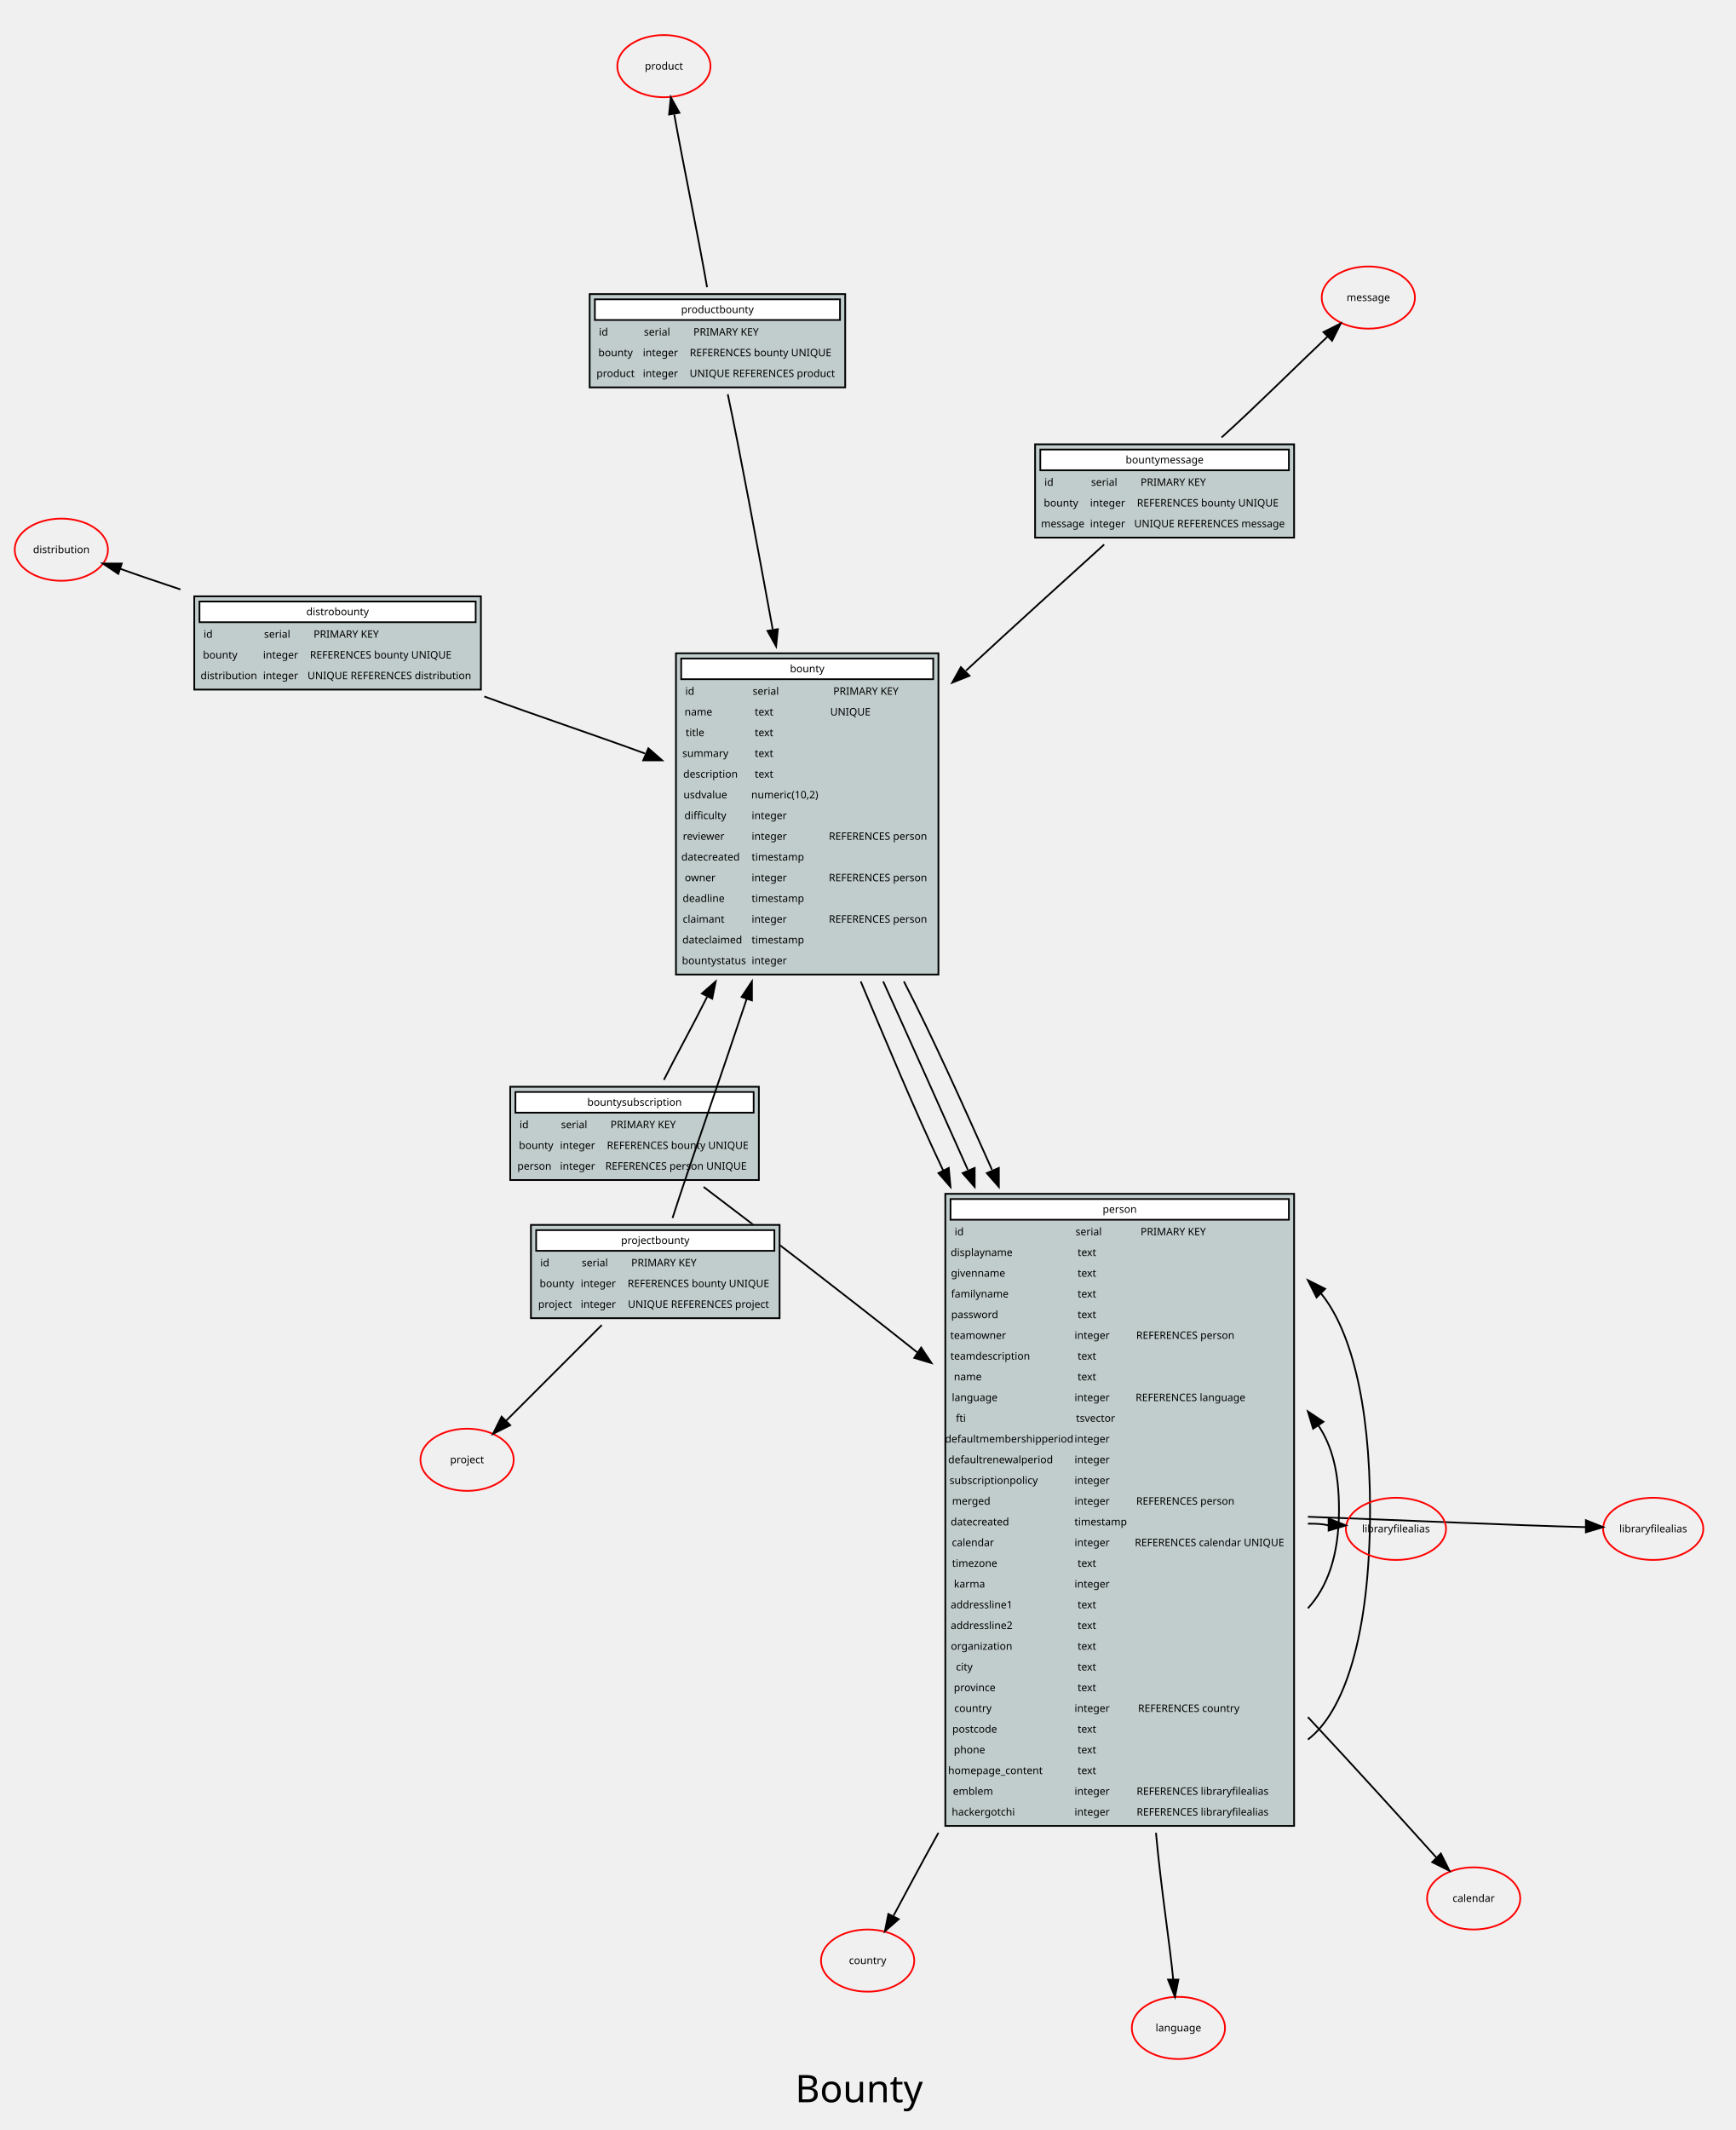
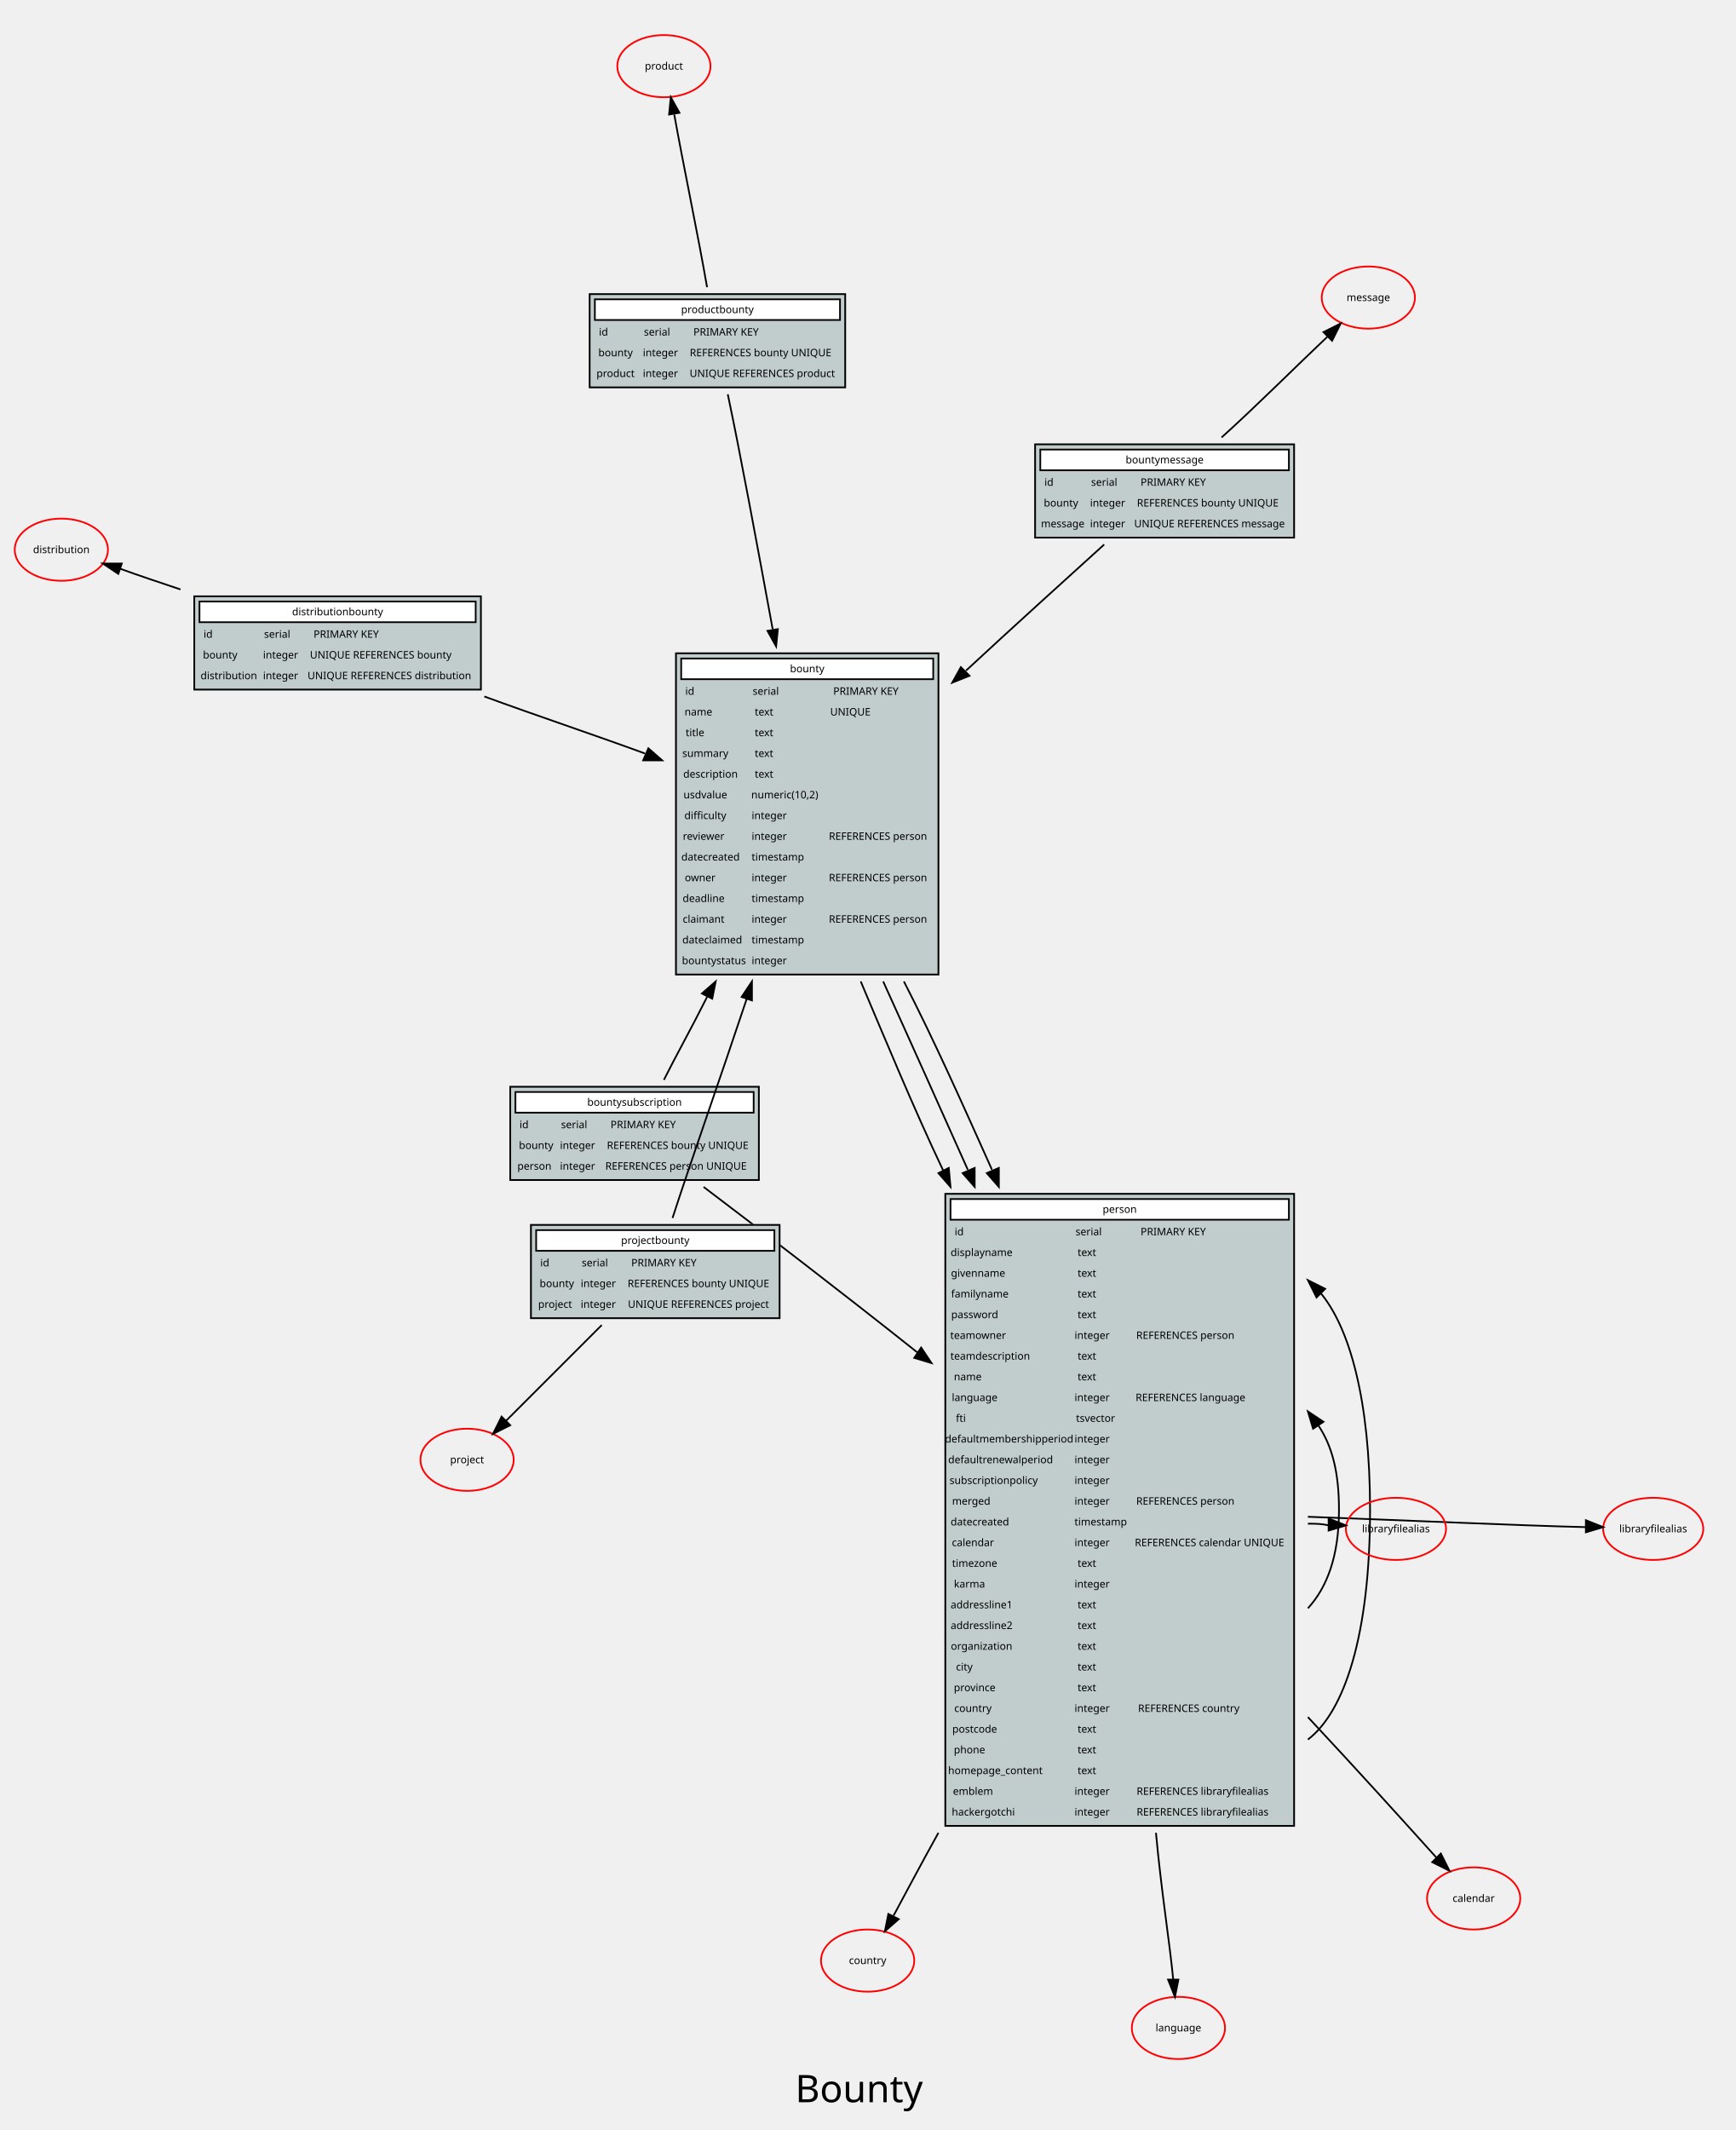
<svg xmlns="http://www.w3.org/2000/svg" width="436px" height="535px" viewBox="-1 -1 435 534">
  <g id="graph0" class="graph" transform="scale(0.432947)" style="font-family:Times-Roman;font-size:14.00;">
    <text text-anchor="middle" style="font-size:22.00;" x="495" y="1215">Bounty</text>
    <g id="node1" class="node">
      <polygon style="fill:#c1cdcc;stroke:#c1cdcc;" points="389,562 389,376 541,376 541,562 389,562" />
      <polygon style="fill:white;stroke:white;" points="392,391 392,379 538,379 538,391 392,391" />
      <text text-anchor="middle" style="font-size:6.00;" x="465" y="387">bounty</text>
      <polygon style="fill:none;stroke:black;" points="392,391 392,379 538,379 538,391 392,391" />
      <text text-anchor="middle" style="font-size:6.00;" x="397" y="400">id</text>
      <text text-anchor="middle" style="font-size:6.00;" x="441" y="400">serial</text>
      <text text-anchor="middle" style="font-size:6.00;" x="499" y="400"> PRIMARY KEY </text>
      <text text-anchor="middle" style="font-size:6.00;" x="402" y="412">name</text>
      <text text-anchor="middle" style="font-size:6.00;" x="440" y="412">text</text>
      <text text-anchor="middle" style="font-size:6.00;" x="490" y="412"> UNIQUE </text>
      <text text-anchor="middle" style="font-size:6.00;" x="400" y="424">title</text>
      <text text-anchor="middle" style="font-size:6.00;" x="440" y="424">text</text>
      <text text-anchor="middle" style="font-size:6.00;" x="406" y="436">summary</text>
      <text text-anchor="middle" style="font-size:6.00;" x="440" y="436">text</text>
      <text text-anchor="middle" style="font-size:6.00;" x="409" y="448">description</text>
      <text text-anchor="middle" style="font-size:6.00;" x="440" y="448">text</text>
      <text text-anchor="middle" style="font-size:6.00;" x="406" y="460">usdvalue</text>
      <text text-anchor="middle" style="font-size:6.00;" x="452" y="460">numeric(10,2)</text>
      <text text-anchor="middle" style="font-size:6.00;" x="406" y="472">difficulty</text>
      <text text-anchor="middle" style="font-size:6.00;" x="443" y="472">integer</text>
      <text text-anchor="middle" style="font-size:6.00;" x="405" y="484">reviewer</text>
      <text text-anchor="middle" style="font-size:6.00;" x="443" y="484">integer</text>
      <text text-anchor="middle" style="font-size:6.00;" x="506" y="484"> REFERENCES person </text>
      <text text-anchor="middle" style="font-size:6.00;" x="409" y="496">datecreated</text>
      <text text-anchor="middle" style="font-size:6.00;" x="448" y="496">timestamp</text>
      <text text-anchor="middle" style="font-size:6.00;" x="403" y="508">owner</text>
      <text text-anchor="middle" style="font-size:6.00;" x="443" y="508">integer</text>
      <text text-anchor="middle" style="font-size:6.00;" x="506" y="508"> REFERENCES person </text>
      <text text-anchor="middle" style="font-size:6.00;" x="405" y="520">deadline</text>
      <text text-anchor="middle" style="font-size:6.00;" x="448" y="520">timestamp</text>
      <text text-anchor="middle" style="font-size:6.00;" x="405" y="532">claimant</text>
      <text text-anchor="middle" style="font-size:6.00;" x="443" y="532">integer</text>
      <text text-anchor="middle" style="font-size:6.00;" x="506" y="532"> REFERENCES person </text>
      <text text-anchor="middle" style="font-size:6.00;" x="410" y="544">dateclaimed</text>
      <text text-anchor="middle" style="font-size:6.00;" x="448" y="544">timestamp</text>
      <text text-anchor="middle" style="font-size:6.00;" x="411" y="556">bountystatus</text>
      <text text-anchor="middle" style="font-size:6.00;" x="443" y="556">integer</text>
      <polygon style="fill:none;stroke:black;" points="389,562 389,376 541,376 541,562 389,562" />
    </g>
    <g id="node5" class="node">
      <polygon style="fill:#c1cdcc;stroke:#c1cdcc;" points="545,1055 545,689 747,689 747,1055 545,1055" />
      <polygon style="fill:white;stroke:white;" points="548,704 548,692 744,692 744,704 548,704" />
      <text text-anchor="middle" style="font-size:6.00;" x="646" y="700">person</text>
      <polygon style="fill:none;stroke:black;" points="548,704 548,692 744,692 744,704 548,704" />
      <text text-anchor="middle" style="font-size:6.00;" x="553" y="713">id</text>
      <text text-anchor="middle" style="font-size:6.00;" x="628" y="713">serial</text>
      <text text-anchor="middle" style="font-size:6.00;" x="677" y="713"> PRIMARY KEY </text>
      <text text-anchor="middle" style="font-size:6.00;" x="566" y="725">displayname</text>
      <text text-anchor="middle" style="font-size:6.00;" x="627" y="725">text</text>
      <text text-anchor="middle" style="font-size:6.00;" x="564" y="737">givenname</text>
      <text text-anchor="middle" style="font-size:6.00;" x="627" y="737">text</text>
      <text text-anchor="middle" style="font-size:6.00;" x="565" y="749">familyname</text>
      <text text-anchor="middle" style="font-size:6.00;" x="627" y="749">text</text>
      <text text-anchor="middle" style="font-size:6.00;" x="562" y="761">password</text>
      <text text-anchor="middle" style="font-size:6.00;" x="627" y="761">text</text>
      <text text-anchor="middle" style="font-size:6.00;" x="564" y="773">teamowner</text>
      <text text-anchor="middle" style="font-size:6.00;" x="630" y="773">integer</text>
      <text text-anchor="middle" style="font-size:6.00;" x="684" y="773"> REFERENCES person </text>
      <text text-anchor="middle" style="font-size:6.00;" x="571" y="785">teamdescription</text>
      <text text-anchor="middle" style="font-size:6.00;" x="627" y="785">text</text>
      <text text-anchor="middle" style="font-size:6.00;" x="558" y="797">name</text>
      <text text-anchor="middle" style="font-size:6.00;" x="627" y="797">text</text>
      <text text-anchor="middle" style="font-size:6.00;" x="562" y="809">language</text>
      <text text-anchor="middle" style="font-size:6.00;" x="630" y="809">integer</text>
      <text text-anchor="middle" style="font-size:6.00;" x="687" y="809"> REFERENCES language </text>
      <text text-anchor="middle" style="font-size:6.00;" x="554" y="821">fti</text>
      <text text-anchor="middle" style="font-size:6.00;" x="632" y="821">tsvector</text>
      <text text-anchor="middle" style="font-size:6.00;" x="582" y="833">defaultmembershipperiod</text>
      <text text-anchor="middle" style="font-size:6.00;" x="630" y="833">integer</text>
      <text text-anchor="middle" style="font-size:6.00;" x="577" y="845">defaultrenewalperiod</text>
      <text text-anchor="middle" style="font-size:6.00;" x="630" y="845">integer</text>
      <text text-anchor="middle" style="font-size:6.00;" x="573" y="857">subscriptionpolicy</text>
      <text text-anchor="middle" style="font-size:6.00;" x="630" y="857">integer</text>
      <text text-anchor="middle" style="font-size:6.00;" x="560" y="869">merged</text>
      <text text-anchor="middle" style="font-size:6.00;" x="630" y="869">integer</text>
      <text text-anchor="middle" style="font-size:6.00;" x="684" y="869"> REFERENCES person </text>
      <text text-anchor="middle" style="font-size:6.00;" x="565" y="881">datecreated</text>
      <text text-anchor="middle" style="font-size:6.00;" x="635" y="881">timestamp</text>
      <text text-anchor="middle" style="font-size:6.00;" x="561" y="893">calendar</text>
      <text text-anchor="middle" style="font-size:6.00;" x="630" y="893">integer</text>
      <text text-anchor="middle" style="font-size:6.00;" x="698" y="893"> REFERENCES calendar UNIQUE </text>
      <text text-anchor="middle" style="font-size:6.00;" x="562" y="905">timezone</text>
      <text text-anchor="middle" style="font-size:6.00;" x="627" y="905">text</text>
      <text text-anchor="middle" style="font-size:6.00;" x="559" y="917">karma</text>
      <text text-anchor="middle" style="font-size:6.00;" x="630" y="917">integer</text>
      <text text-anchor="middle" style="font-size:6.00;" x="566" y="929">addressline1</text>
      <text text-anchor="middle" style="font-size:6.00;" x="627" y="929">text</text>
      <text text-anchor="middle" style="font-size:6.00;" x="566" y="941">addressline2</text>
      <text text-anchor="middle" style="font-size:6.00;" x="627" y="941">text</text>
      <text text-anchor="middle" style="font-size:6.00;" x="566" y="953">organization</text>
      <text text-anchor="middle" style="font-size:6.00;" x="627" y="953">text</text>
      <text text-anchor="middle" style="font-size:6.00;" x="556" y="965">city</text>
      <text text-anchor="middle" style="font-size:6.00;" x="627" y="965">text</text>
      <text text-anchor="middle" style="font-size:6.00;" x="562" y="977">province</text>
      <text text-anchor="middle" style="font-size:6.00;" x="627" y="977">text</text>
      <text text-anchor="middle" style="font-size:6.00;" x="561" y="989">country</text>
      <text text-anchor="middle" style="font-size:6.00;" x="630" y="989">integer</text>
      <text text-anchor="middle" style="font-size:6.00;" x="686" y="989"> REFERENCES country </text>
      <text text-anchor="middle" style="font-size:6.00;" x="562" y="1001">postcode</text>
      <text text-anchor="middle" style="font-size:6.00;" x="627" y="1001">text</text>
      <text text-anchor="middle" style="font-size:6.00;" x="559" y="1013">phone</text>
      <text text-anchor="middle" style="font-size:6.00;" x="627" y="1013">text</text>
      <text text-anchor="middle" style="font-size:6.00;" x="574" y="1025">homepage_content</text>
      <text text-anchor="middle" style="font-size:6.00;" x="627" y="1025">text</text>
      <text text-anchor="middle" style="font-size:6.00;" x="561" y="1037">emblem</text>
      <text text-anchor="middle" style="font-size:6.00;" x="630" y="1037">integer</text>
      <text text-anchor="middle" style="font-size:6.00;" x="694" y="1037"> REFERENCES libraryfilealias </text>
      <text text-anchor="middle" style="font-size:6.00;" x="567" y="1049">hackergotchi</text>
      <text text-anchor="middle" style="font-size:6.00;" x="630" y="1049">integer</text>
      <text text-anchor="middle" style="font-size:6.00;" x="694" y="1049"> REFERENCES libraryfilealias </text>
      <polygon style="fill:none;stroke:black;" points="545,1055 545,689 747,689 747,1055 545,1055" />
    </g>
    <g id="edge2" class="edge">
      <path style="fill:none;stroke:black;" d="M521,566C538,599 555,637 572,675" />
      <polygon style="fill:black;stroke:black;" points="576,674 576,685 569,677 576,674" />
    </g>
    <g id="edge4" class="edge">
      <path style="fill:none;stroke:black;" d="M496,566C510,599 526,638 544,676" />
      <polygon style="fill:black;stroke:black;" points="547,674 548,685 541,677 547,674" />
    </g>
    <g id="edge6" class="edge">
      <path style="fill:none;stroke:black;" d="M509,566C524,599 541,637 558,675" />
      <polygon style="fill:black;stroke:black;" points="562,674 562,685 555,677 562,674" />
    </g>
    <g id="node2" class="node">
      <polygon style="fill:#c1cdcc;stroke:#c1cdcc;" points="597,309 597,255 747,255 747,309 597,309" />
      <polygon style="fill:white;stroke:white;" points="600,270 600,258 744,258 744,270 600,270" />
      <text text-anchor="middle" style="font-size:6.00;" x="672" y="266">bountymessage</text>
      <polygon style="fill:none;stroke:black;" points="600,270 600,258 744,258 744,270 600,270" />
      <text text-anchor="middle" style="font-size:6.00;" x="605" y="279">id</text>
      <text text-anchor="middle" style="font-size:6.00;" x="637" y="279">serial</text>
      <text text-anchor="middle" style="font-size:6.00;" x="677" y="279"> PRIMARY KEY </text>
      <text text-anchor="middle" style="font-size:6.00;" x="612" y="291">bounty</text>
      <text text-anchor="middle" style="font-size:6.00;" x="639" y="291">integer</text>
      <text text-anchor="middle" style="font-size:6.00;" x="697" y="291"> REFERENCES bounty UNIQUE </text>
      <text text-anchor="middle" style="font-size:6.00;" x="613" y="303">message</text>
      <text text-anchor="middle" style="font-size:6.00;" x="639" y="303">integer</text>
      <text text-anchor="middle" style="font-size:6.00;" x="698" y="303"> UNIQUE REFERENCES message </text>
      <polygon style="fill:none;stroke:black;" points="597,309 597,255 747,255 747,309 597,309" />
    </g>
    <g id="edge8" class="edge">
      <path style="fill:none;stroke:black;" d="M637,313C615,333 585,360 557,386" />
      <polygon style="fill:black;stroke:black;" points="559,389 549,393 554,384 559,389" />
    </g>
    <g id="node12" class="node">
      <ellipse cx="790" cy="170" rx="27" ry="18" style="fill:none;stroke:red;" />
      <text text-anchor="middle" style="font-size:6.00;" x="790" y="172">message</text>
    </g>
    <g id="edge10" class="edge">
      <path style="fill:none;stroke:black;" d="M705,251C725,233 749,209 767,192" />
      <polygon style="fill:black;stroke:black;" points="764,190 774,185 769,195 764,190" />
    </g>
    <g id="node3" class="node">
      <polygon style="fill:#c1cdcc;stroke:#c1cdcc;" points="293,681 293,627 437,627 437,681 293,681" />
      <polygon style="fill:white;stroke:white;" points="296,642 296,630 434,630 434,642 296,642" />
      <text text-anchor="middle" style="font-size:6.00;" x="365" y="638">bountysubscription</text>
      <polygon style="fill:none;stroke:black;" points="296,642 296,630 434,630 434,642 296,642" />
      <text text-anchor="middle" style="font-size:6.00;" x="301" y="651">id</text>
      <text text-anchor="middle" style="font-size:6.00;" x="330" y="651">serial</text>
      <text text-anchor="middle" style="font-size:6.00;" x="370" y="651"> PRIMARY KEY </text>
      <text text-anchor="middle" style="font-size:6.00;" x="308" y="663">bounty</text>
      <text text-anchor="middle" style="font-size:6.00;" x="332" y="663">integer</text>
      <text text-anchor="middle" style="font-size:6.00;" x="390" y="663"> REFERENCES bounty UNIQUE </text>
      <text text-anchor="middle" style="font-size:6.00;" x="307" y="675">person</text>
      <text text-anchor="middle" style="font-size:6.00;" x="332" y="675">integer</text>
      <text text-anchor="middle" style="font-size:6.00;" x="389" y="675"> REFERENCES person UNIQUE </text>
      <polygon style="fill:none;stroke:black;" points="293,681 293,627 437,627 437,681 293,681" />
    </g>
    <g id="edge12" class="edge">
      <path style="fill:none;stroke:black;" d="M382,623C389,609 398,593 407,575" />
      <polygon style="fill:black;stroke:black;" points="404,573 412,566 410,576 404,573" />
    </g>
    <g id="edge14" class="edge">
      <path style="fill:none;stroke:black;" d="M405,685C438,710 485,746 529,781" />
      <polygon style="fill:black;stroke:black;" points="531,778 537,787 527,784 531,778" />
    </g>
    <g id="node4" class="node">
      <polygon style="fill:#c1cdcc;stroke:#c1cdcc;" points="110,397 110,343 276,343 276,397 110,397" />
      <polygon style="fill:white;stroke:white;" points="113,358 113,346 273,346 273,358 113,358" />
-       <text text-anchor="middle" style="font-size:6.00;" x="193" y="354">distrobounty</text>
+       <text text-anchor="middle" style="font-size:6.00;" x="193" y="354">distributionbounty</text>
      <polygon style="fill:none;stroke:black;" points="113,358 113,346 273,346 273,358 113,358" />
      <text text-anchor="middle" style="font-size:6.00;" x="118" y="367">id</text>
      <text text-anchor="middle" style="font-size:6.00;" x="158" y="367">serial</text>
      <text text-anchor="middle" style="font-size:6.00;" x="198" y="367"> PRIMARY KEY </text>
      <text text-anchor="middle" style="font-size:6.00;" x="125" y="379">bounty</text>
      <text text-anchor="middle" style="font-size:6.00;" x="160" y="379">integer</text>
-       <text text-anchor="middle" style="font-size:6.00;" x="218" y="379"> REFERENCES bounty UNIQUE </text>
+       <text text-anchor="middle" style="font-size:6.00;" x="218" y="379"> UNIQUE REFERENCES bounty </text>
      <text text-anchor="middle" style="font-size:6.00;" x="130" y="391">distribution</text>
      <text text-anchor="middle" style="font-size:6.00;" x="160" y="391">integer</text>
      <text text-anchor="middle" style="font-size:6.00;" x="223" y="391"> UNIQUE REFERENCES distribution </text>
      <polygon style="fill:none;stroke:black;" points="110,397 110,343 276,343 276,397 110,397" />
    </g>
    <g id="edge16" class="edge">
      <path style="fill:none;stroke:black;" d="M278,401C308,412 341,423 371,434" />
      <polygon style="fill:black;stroke:black;" points="373,431 381,438 370,438 373,431" />
    </g>
    <g id="node17" class="node">
      <ellipse cx="33" cy="316" rx="27" ry="18" style="fill:none;stroke:red;" />
      <text text-anchor="middle" style="font-size:6.00;" x="33" y="318">distribution</text>
    </g>
    <g id="edge18" class="edge">
      <path style="fill:none;stroke:black;" d="M102,339C90,335 78,331 67,327" />
      <polygon style="fill:black;stroke:black;" points="66,330 57,324 68,324 66,330" />
    </g>
    <g id="edge24" class="edge">
      <path style="fill:none;stroke:black;" d="M755,929C766,917 773,899 773,872 773,850 769,835 761,823" />
      <polygon style="fill:black;stroke:black;" points="758,825 755,815 764,821 758,825" />
    </g>
    <g id="edge20" class="edge">
      <path style="fill:none;stroke:black;" d="M755,1005C776,989 791,945 791,872 791,808 779,766 762,746" />
      <polygon style="fill:black;stroke:black;" points="760,749 755,739 765,744 760,749" />
    </g>
    <g id="node20" class="node">
      <ellipse cx="680" cy="1172" rx="27" ry="18" style="fill:none;stroke:red;" />
      <text text-anchor="middle" style="font-size:6.00;" x="680" y="1174">language</text>
    </g>
    <g id="edge22" class="edge">
      <path style="fill:none;stroke:black;" d="M667,1059C670,1092 675,1123 677,1144" />
      <polygon style="fill:black;stroke:black;" points="680,1144 678,1154 674,1144 680,1144" />
    </g>
    <g id="node23" class="node">
      <ellipse cx="851" cy="1097" rx="27" ry="18" style="fill:none;stroke:red;" />
      <text text-anchor="middle" style="font-size:6.00;" x="851" y="1099">calendar</text>
    </g>
    <g id="edge26" class="edge">
      <path style="fill:none;stroke:black;" d="M755,992C784,1023 812,1054 830,1074" />
      <polygon style="fill:black;stroke:black;" points="832,1071 837,1081 827,1076 832,1071" />
    </g>
    <g id="node25" class="node">
      <ellipse cx="500" cy="1133" rx="27" ry="18" style="fill:none;stroke:red;" />
      <text text-anchor="middle" style="font-size:6.00;" x="500" y="1135">country</text>
    </g>
    <g id="edge28" class="edge">
      <path style="fill:none;stroke:black;" d="M541,1059C531,1077 522,1094 515,1107" />
      <polygon style="fill:black;stroke:black;" points="518,1109 510,1116 512,1106 518,1109" />
    </g>
    <g id="node27" class="node">
      <ellipse cx="955" cy="883" rx="29" ry="18" style="fill:none;stroke:red;" />
      <text text-anchor="middle" style="font-size:6.00;" x="955" y="885">libraryfilealias</text>
    </g>
    <g id="edge30" class="edge">
      <path style="fill:none;stroke:black;" d="M755,876C811,878 875,881 916,882" />
      <polygon style="fill:black;stroke:black;" points="916,878 926,882 916,885 916,878" />
    </g>
    <g id="node29" class="node">
      <ellipse cx="806" cy="883" rx="29" ry="18" style="fill:none;stroke:red;" />
      <text text-anchor="middle" style="font-size:6.00;" x="806" y="885">libraryfilealias</text>
    </g>
    <g id="edge32" class="edge">
      <path style="fill:none;stroke:black;" d="M755,880C759,880 763,880 767,881" />
      <polygon style="fill:black;stroke:black;" points="767,877 777,881 767,884 767,877" />
    </g>
    <g id="node6" class="node">
      <polygon style="fill:#c1cdcc;stroke:#c1cdcc;" points="339,222 339,168 487,168 487,222 339,222" />
      <polygon style="fill:white;stroke:white;" points="342,183 342,171 484,171 484,183 342,183" />
      <text text-anchor="middle" style="font-size:6.00;" x="413" y="179">productbounty</text>
      <polygon style="fill:none;stroke:black;" points="342,183 342,171 484,171 484,183 342,183" />
      <text text-anchor="middle" style="font-size:6.00;" x="347" y="192">id</text>
      <text text-anchor="middle" style="font-size:6.00;" x="378" y="192">serial</text>
      <text text-anchor="middle" style="font-size:6.00;" x="418" y="192"> PRIMARY KEY </text>
      <text text-anchor="middle" style="font-size:6.00;" x="354" y="204">bounty</text>
      <text text-anchor="middle" style="font-size:6.00;" x="380" y="204">integer</text>
      <text text-anchor="middle" style="font-size:6.00;" x="438" y="204"> REFERENCES bounty UNIQUE </text>
      <text text-anchor="middle" style="font-size:6.00;" x="354" y="216">product</text>
      <text text-anchor="middle" style="font-size:6.00;" x="380" y="216">integer</text>
      <text text-anchor="middle" style="font-size:6.00;" x="439" y="216"> UNIQUE REFERENCES product </text>
      <polygon style="fill:none;stroke:black;" points="339,222 339,168 487,168 487,222 339,222" />
    </g>
    <g id="edge34" class="edge">
      <path style="fill:none;stroke:black;" d="M419,226C426,259 436,313 445,362" />
      <polygon style="fill:black;stroke:black;" points="448,362 447,372 442,363 448,362" />
    </g>
    <g id="node32" class="node">
      <ellipse cx="382" cy="36" rx="27" ry="18" style="fill:none;stroke:red;" />
      <text text-anchor="middle" style="font-size:6.00;" x="382" y="38">product</text>
    </g>
    <g id="edge36" class="edge">
      <path style="fill:none;stroke:black;" d="M407,164C402,135 393,92 388,64" />
      <polygon style="fill:black;stroke:black;" points="385,64 386,54 391,63 385,64" />
    </g>
    <g id="node7" class="node">
      <polygon style="fill:#c1cdcc;stroke:#c1cdcc;" points="305,761 305,707 449,707 449,761 305,761" />
      <polygon style="fill:white;stroke:white;" points="308,722 308,710 446,710 446,722 308,722" />
      <text text-anchor="middle" style="font-size:6.00;" x="377" y="718">projectbounty</text>
      <polygon style="fill:none;stroke:black;" points="308,722 308,710 446,710 446,722 308,722" />
      <text text-anchor="middle" style="font-size:6.00;" x="313" y="731">id</text>
      <text text-anchor="middle" style="font-size:6.00;" x="342" y="731">serial</text>
      <text text-anchor="middle" style="font-size:6.00;" x="382" y="731"> PRIMARY KEY </text>
      <text text-anchor="middle" style="font-size:6.00;" x="320" y="743">bounty</text>
      <text text-anchor="middle" style="font-size:6.00;" x="344" y="743">integer</text>
      <text text-anchor="middle" style="font-size:6.00;" x="402" y="743"> REFERENCES bounty UNIQUE </text>
      <text text-anchor="middle" style="font-size:6.00;" x="319" y="755">project</text>
      <text text-anchor="middle" style="font-size:6.00;" x="344" y="755">integer</text>
      <text text-anchor="middle" style="font-size:6.00;" x="402" y="755"> UNIQUE REFERENCES project </text>
      <polygon style="fill:none;stroke:black;" points="305,761 305,707 449,707 449,761 305,761" />
    </g>
    <g id="edge38" class="edge">
      <path style="fill:none;stroke:black;" d="M387,703C397,672 415,621 430,576" />
      <polygon style="fill:black;stroke:black;" points="427,575 433,566 433,577 427,575" />
    </g>
    <g id="node35" class="node">
      <ellipse cx="268" cy="843" rx="27" ry="18" style="fill:none;stroke:red;" />
      <text text-anchor="middle" style="font-size:6.00;" x="268" y="845">project</text>
    </g>
    <g id="edge40" class="edge">
      <path style="fill:none;stroke:black;" d="M346,765C329,782 306,805 290,821" />
      <polygon style="fill:black;stroke:black;" points="293,823 283,828 288,818 293,823" />
    </g>
  </g>
</svg>
